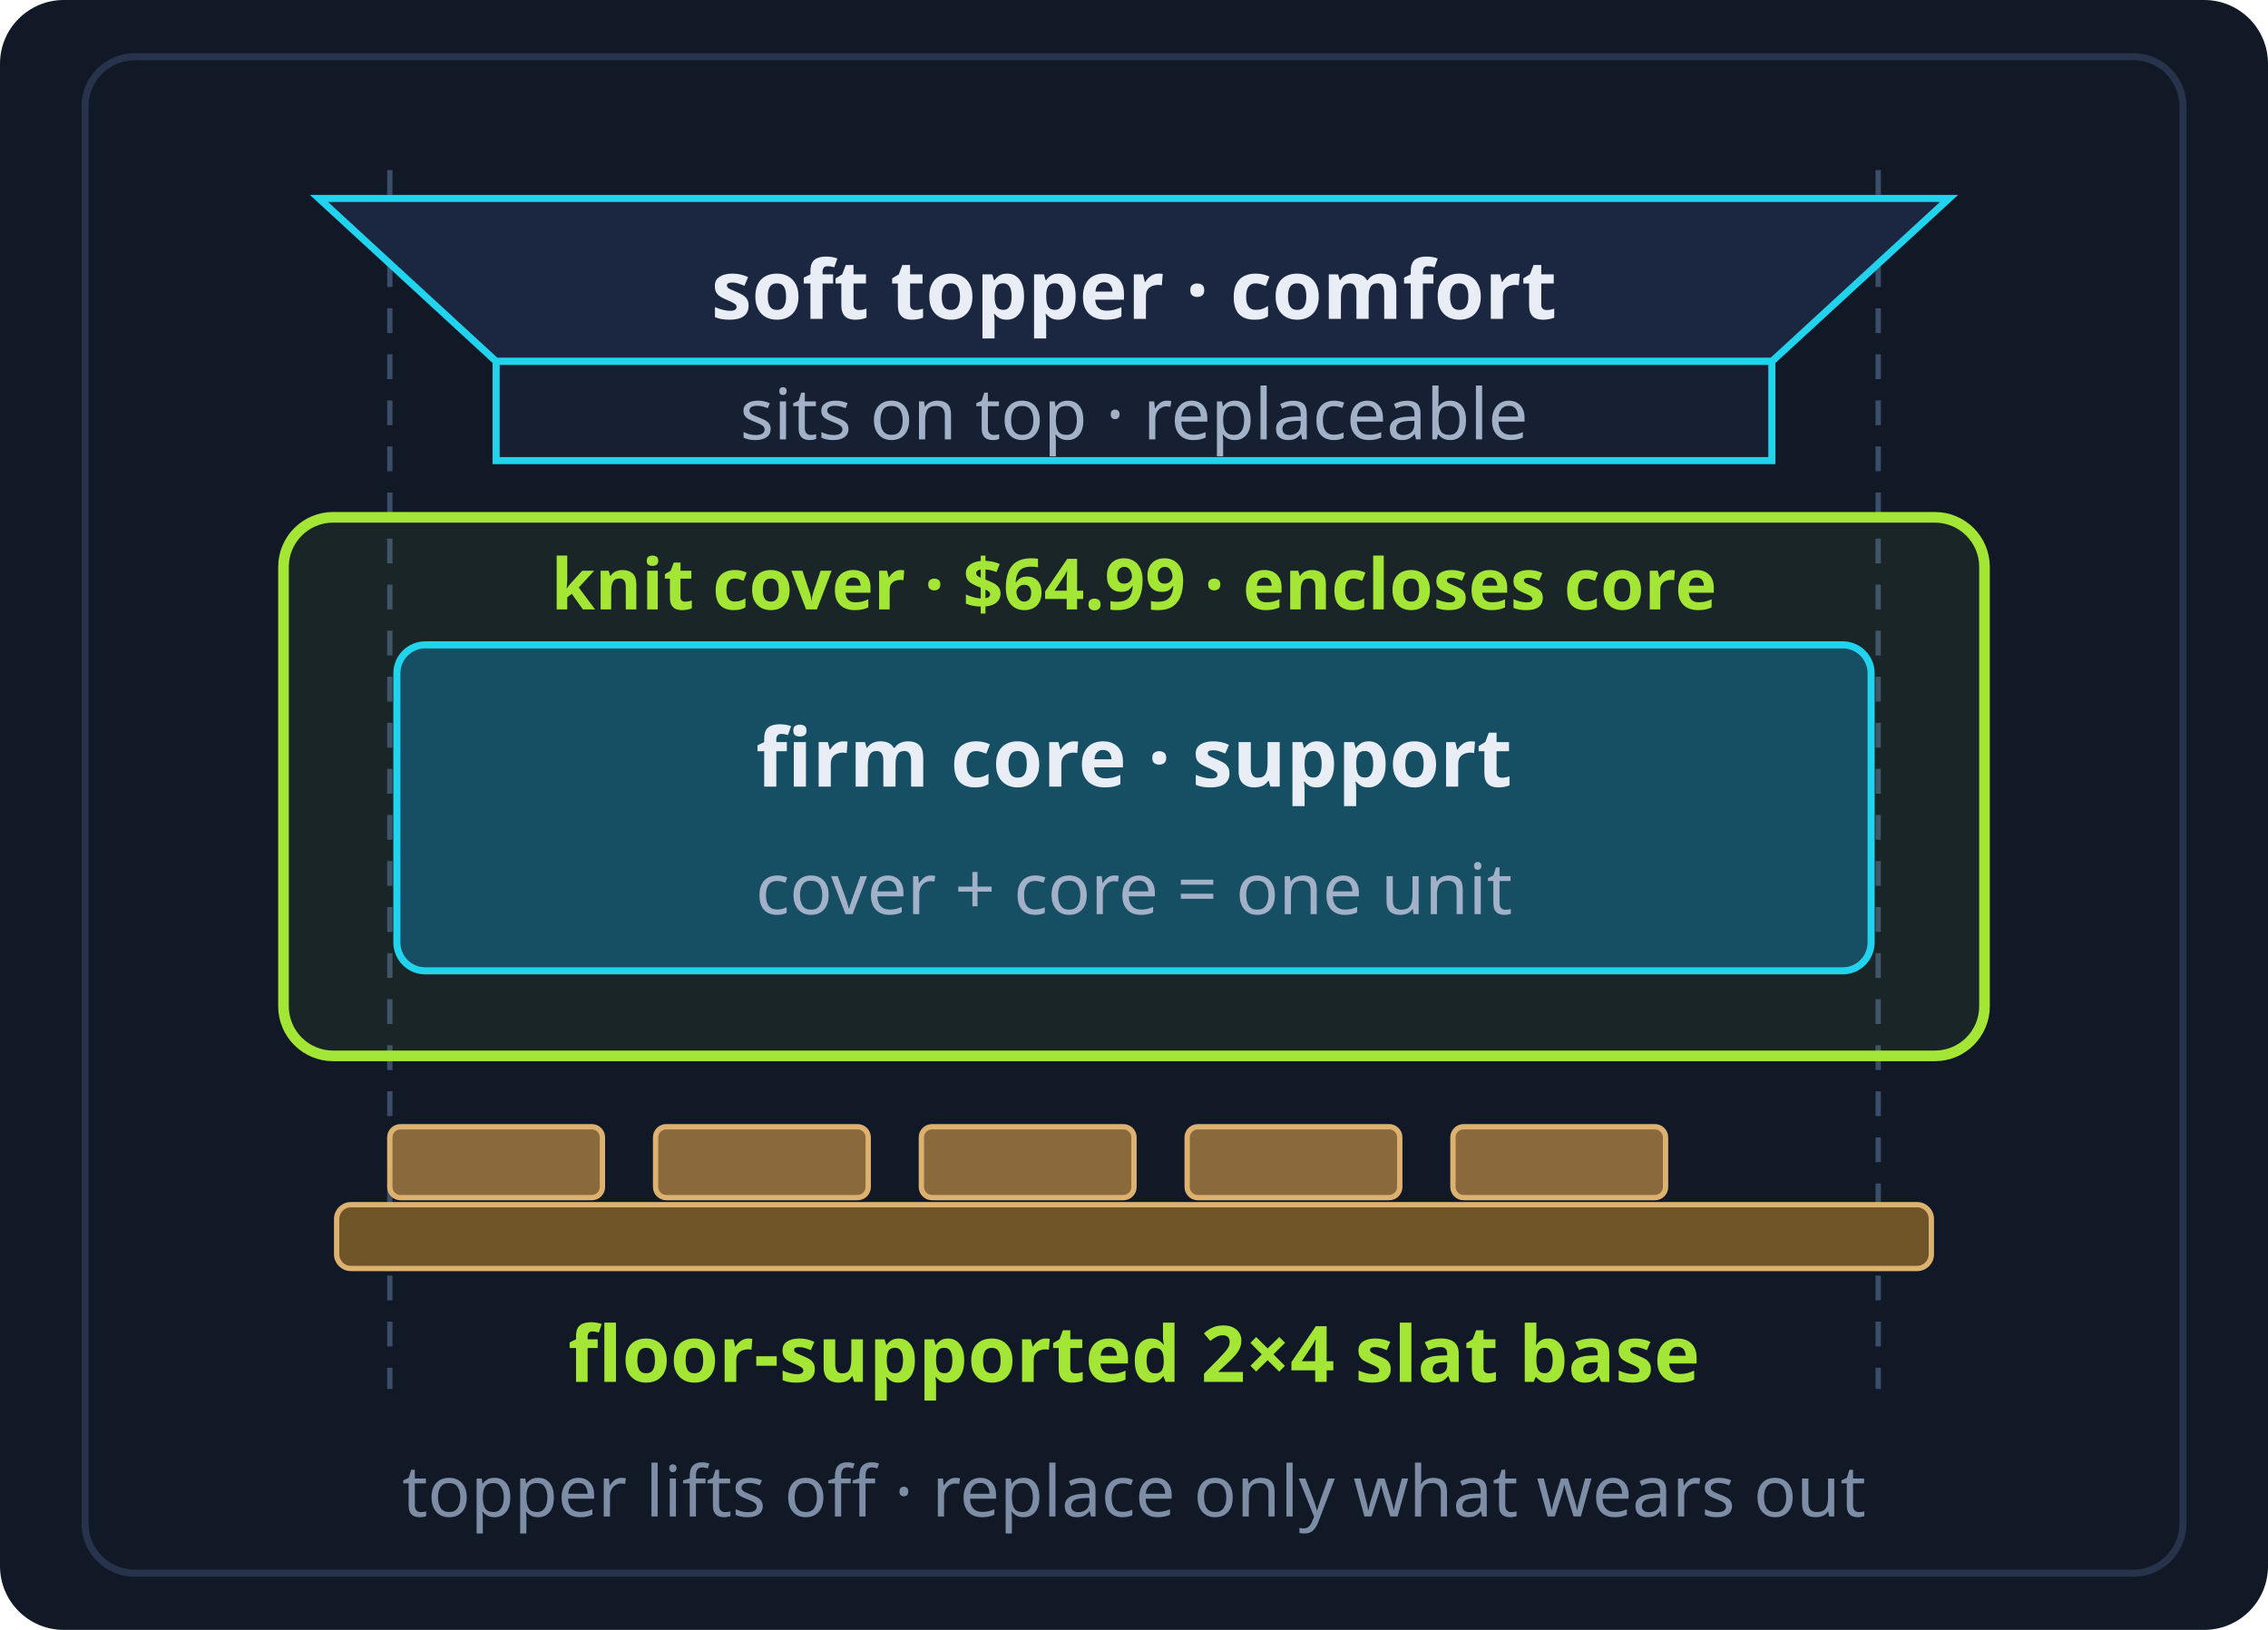
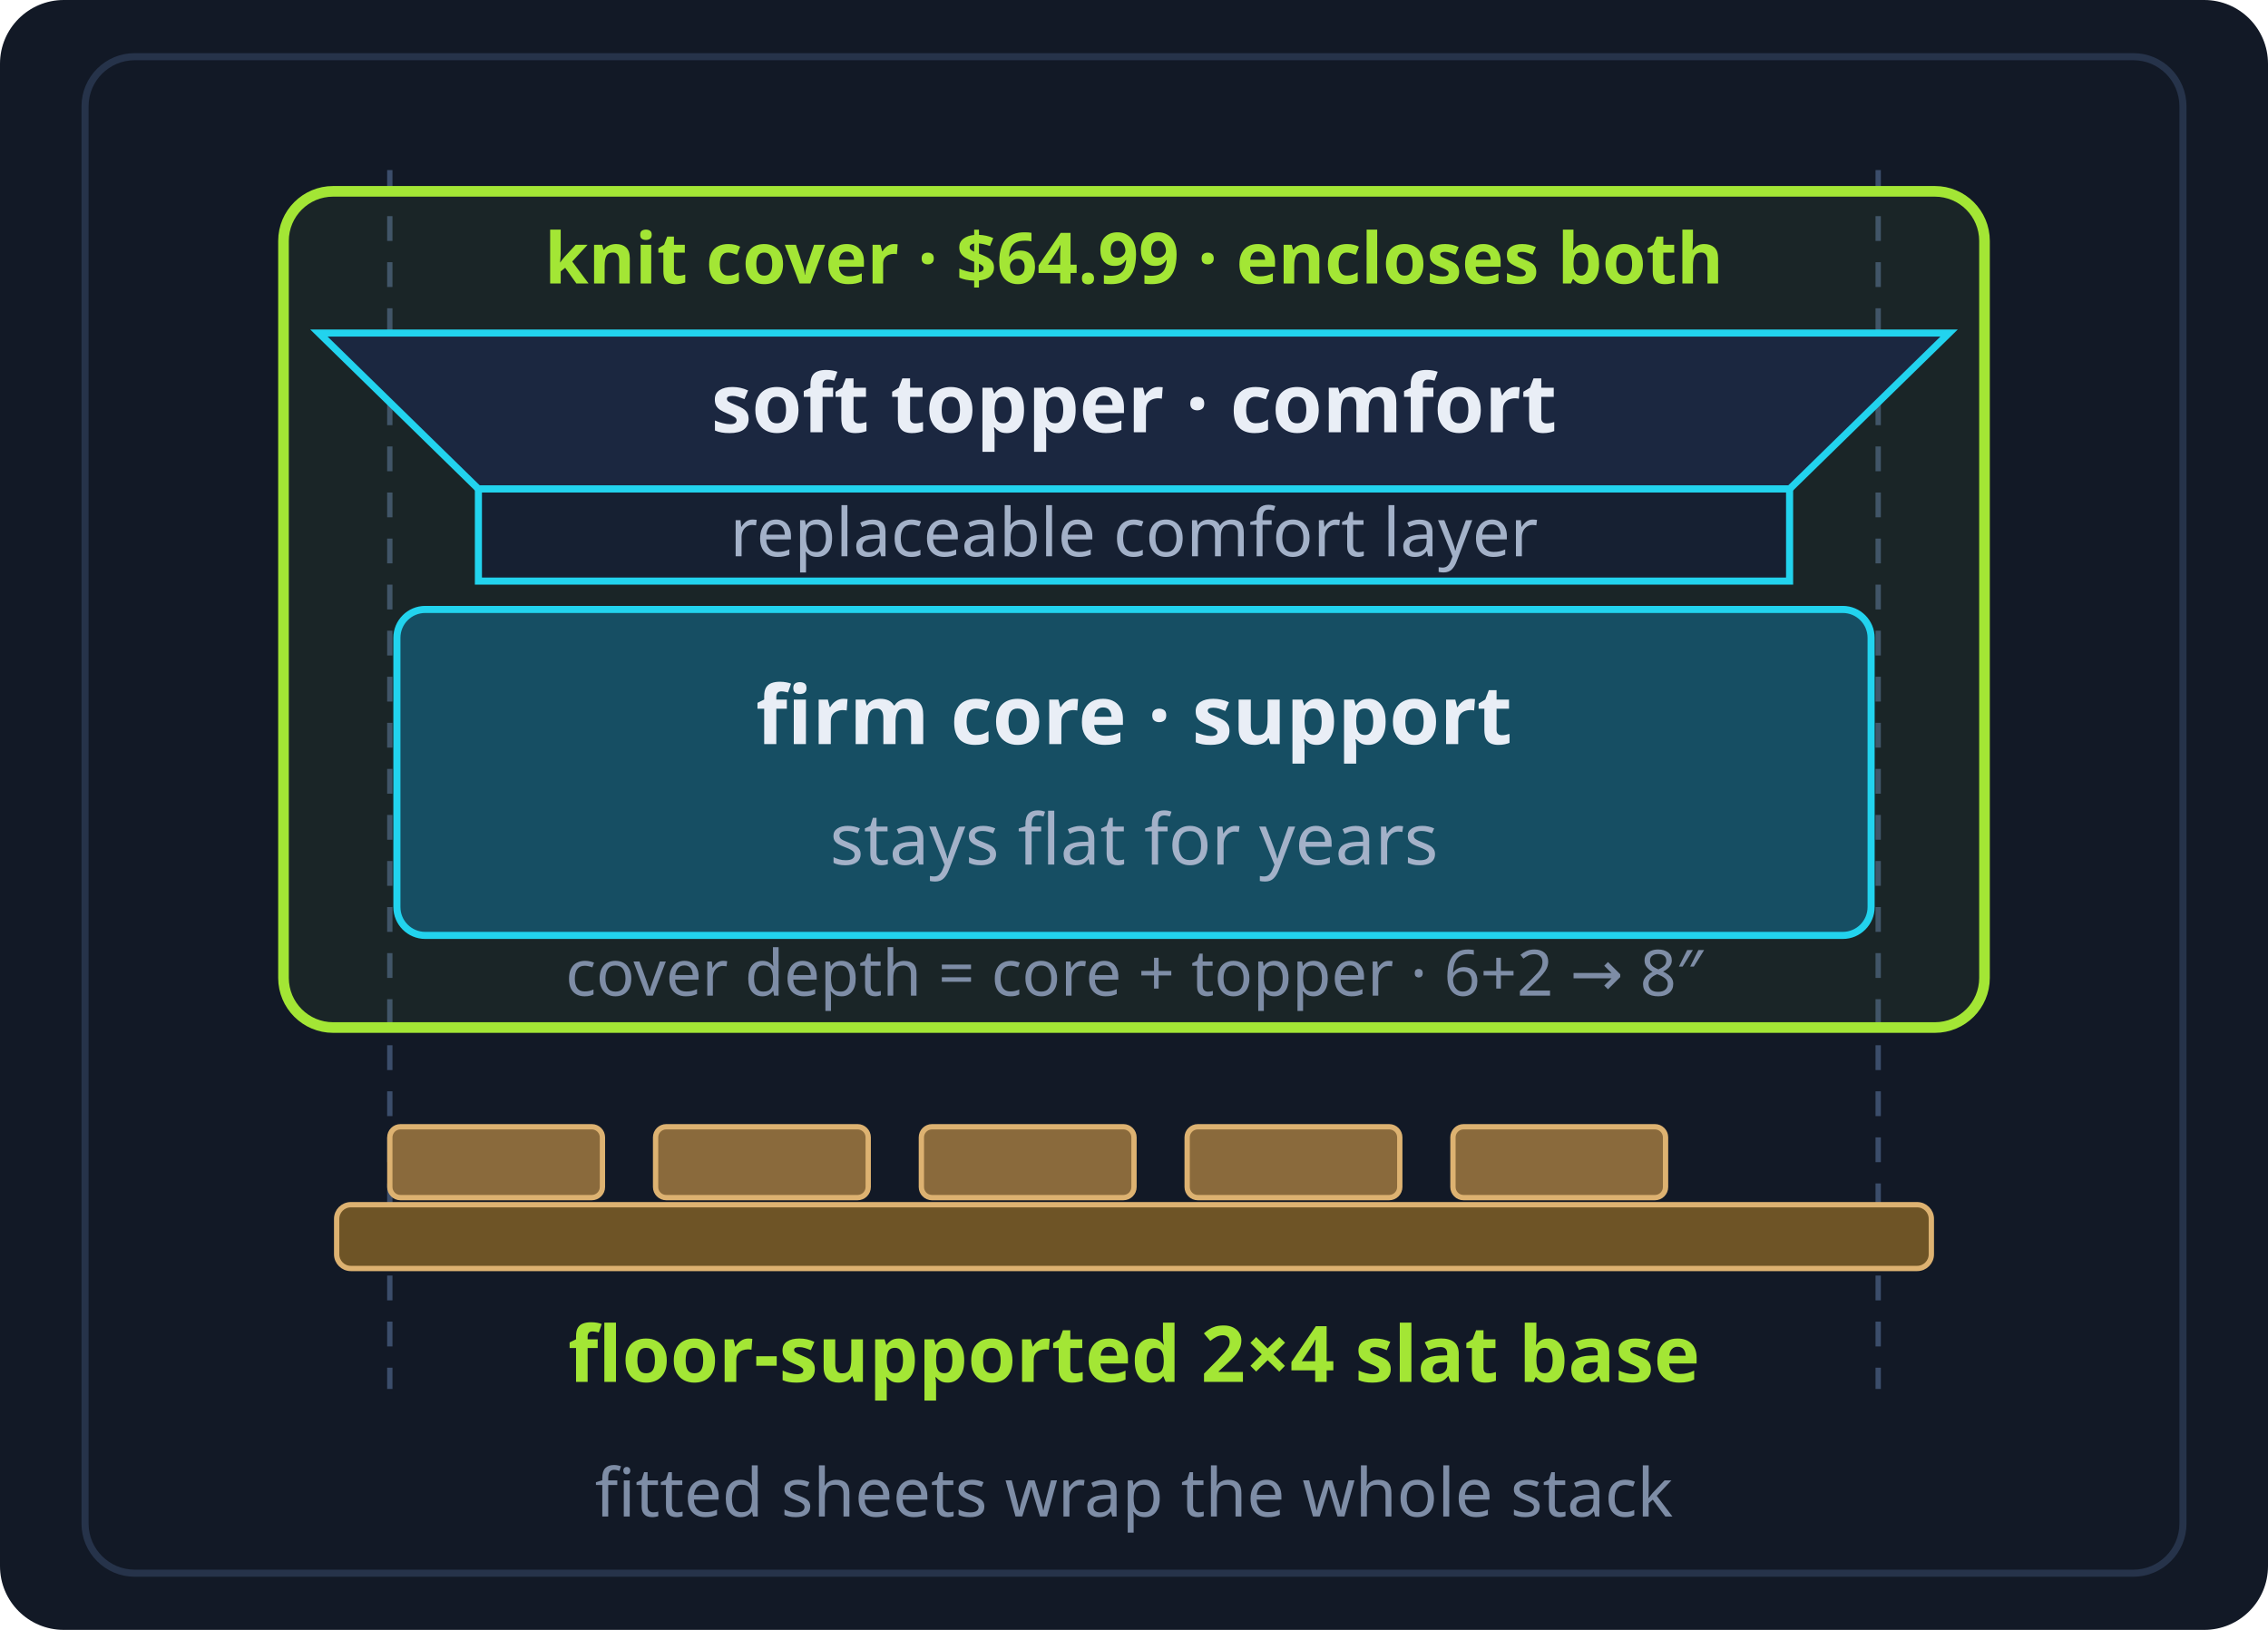
<svg xmlns="http://www.w3.org/2000/svg" viewBox="0 0 640 460" role="img" aria-labelledby="bsT bsD">
  <rect width="640" height="460" rx="18" fill="#121926" />
  <rect x="24" y="16" width="592" height="428" rx="14" fill="none" stroke="#26334A" stroke-width="2" />
  <g stroke="#3B4D6B" stroke-width="1.5" stroke-dasharray="7 6">
    <line x1="110" y1="48" x2="110" y2="392" />
    <line x1="530" y1="48" x2="530" y2="392" />
  </g>
+   <rect x="80" y="54" width="480" height="236" rx="14" fill="rgba(163,230,53,0.06)" stroke="#A3E635" stroke-width="3" />
+   <text x="320" y="80" text-anchor="middle" font-family="system-ui,sans-serif" font-size="20" font-weight="bold" fill="#A3E635">knit cover · $64.99 · encloses both</text>
  <g>
-     <polygon points="90,56 550,56 500,102 140,102" fill="#1B2740" stroke="#22D3EE" stroke-width="2" />
-     <polygon points="140,102 500,102 500,130 140,130" fill="#162032" stroke="#22D3EE" stroke-width="2" />
-     <text x="320" y="90" text-anchor="middle" font-family="system-ui,sans-serif" font-size="23" font-weight="bold" fill="#E9EEF6">soft topper · comfort</text>
-     <text x="320" y="124" text-anchor="middle" font-family="system-ui,sans-serif" font-size="20" fill="#A3B1C8">sits on top · replaceable</text>
+     <polygon points="90,94 550,94 505,138 135,138" fill="#1B2740" stroke="#22D3EE" stroke-width="2" />
+     <polygon points="135,138 505,138 505,164 135,164" fill="#162032" stroke="#22D3EE" stroke-width="2" />
+     <text x="320" y="122" text-anchor="middle" font-family="system-ui,sans-serif" font-size="23" font-weight="bold" fill="#E9EEF6">soft topper · comfort</text>
+     <text x="320" y="157" text-anchor="middle" font-family="system-ui,sans-serif" font-size="19" fill="#A3B1C8">replaceable comfort layer</text>
  </g>
  <g>
-     <rect x="80" y="146" width="480" height="152" rx="14" fill="rgba(163,230,53,0.06)" stroke="#A3E635" stroke-width="3" />
-     <text x="320" y="172" text-anchor="middle" font-family="system-ui,sans-serif" font-size="20" font-weight="bold" fill="#A3E635">knit cover · $64.99 · encloses core</text>
-     <rect x="112" y="182" width="416" height="92" rx="8" fill="#164E63" stroke="#22D3EE" stroke-width="2" />
-     <text x="320" y="222" text-anchor="middle" font-family="system-ui,sans-serif" font-size="23" font-weight="bold" fill="#E9EEF6">firm core · support</text>
-     <text x="320" y="258" text-anchor="middle" font-family="system-ui,sans-serif" font-size="20" fill="#A3B1C8">cover + core = one unit</text>
+     <rect x="112" y="172" width="416" height="92" rx="8" fill="#164E63" stroke="#22D3EE" stroke-width="2" />
+     <text x="320" y="210" text-anchor="middle" font-family="system-ui,sans-serif" font-size="23" font-weight="bold" fill="#E9EEF6">firm core · support</text>
+     <text x="320" y="244" text-anchor="middle" font-family="system-ui,sans-serif" font-size="20" fill="#A3B1C8">stays flat for years</text>
  </g>
+   <text x="320" y="281" text-anchor="middle" font-family="system-ui,sans-serif" font-size="18" fill="#7E8DA6">cover depth = core + topper · 6+2 → 8″</text>
  <g>
    <g fill="#8A6A3C" stroke="#DDB271" stroke-width="1.5">
      <rect x="110" y="318" width="60" height="20" rx="3" />
      <rect x="185" y="318" width="60" height="20" rx="3" />
      <rect x="260" y="318" width="60" height="20" rx="3" />
      <rect x="335" y="318" width="60" height="20" rx="3" />
      <rect x="410" y="318" width="60" height="20" rx="3" />
    </g>
    <rect x="95" y="340" width="450" height="18" rx="4" fill="#6E5426" stroke="#DDB271" stroke-width="1.5" />
    <text x="320" y="390" text-anchor="middle" font-family="system-ui,sans-serif" font-size="22" font-weight="bold" fill="#A3E635">floor-supported 2×4 slat base</text>
  </g>
-   <text x="320" y="428" text-anchor="middle" font-family="system-ui,sans-serif" font-size="20" fill="#7E8DA6">topper lifts off · replace only what wears out</text>
+   <text x="320" y="428" text-anchor="middle" font-family="system-ui,sans-serif" font-size="19" fill="#7E8DA6">fitted sheets wrap the whole stack</text>
</svg>
